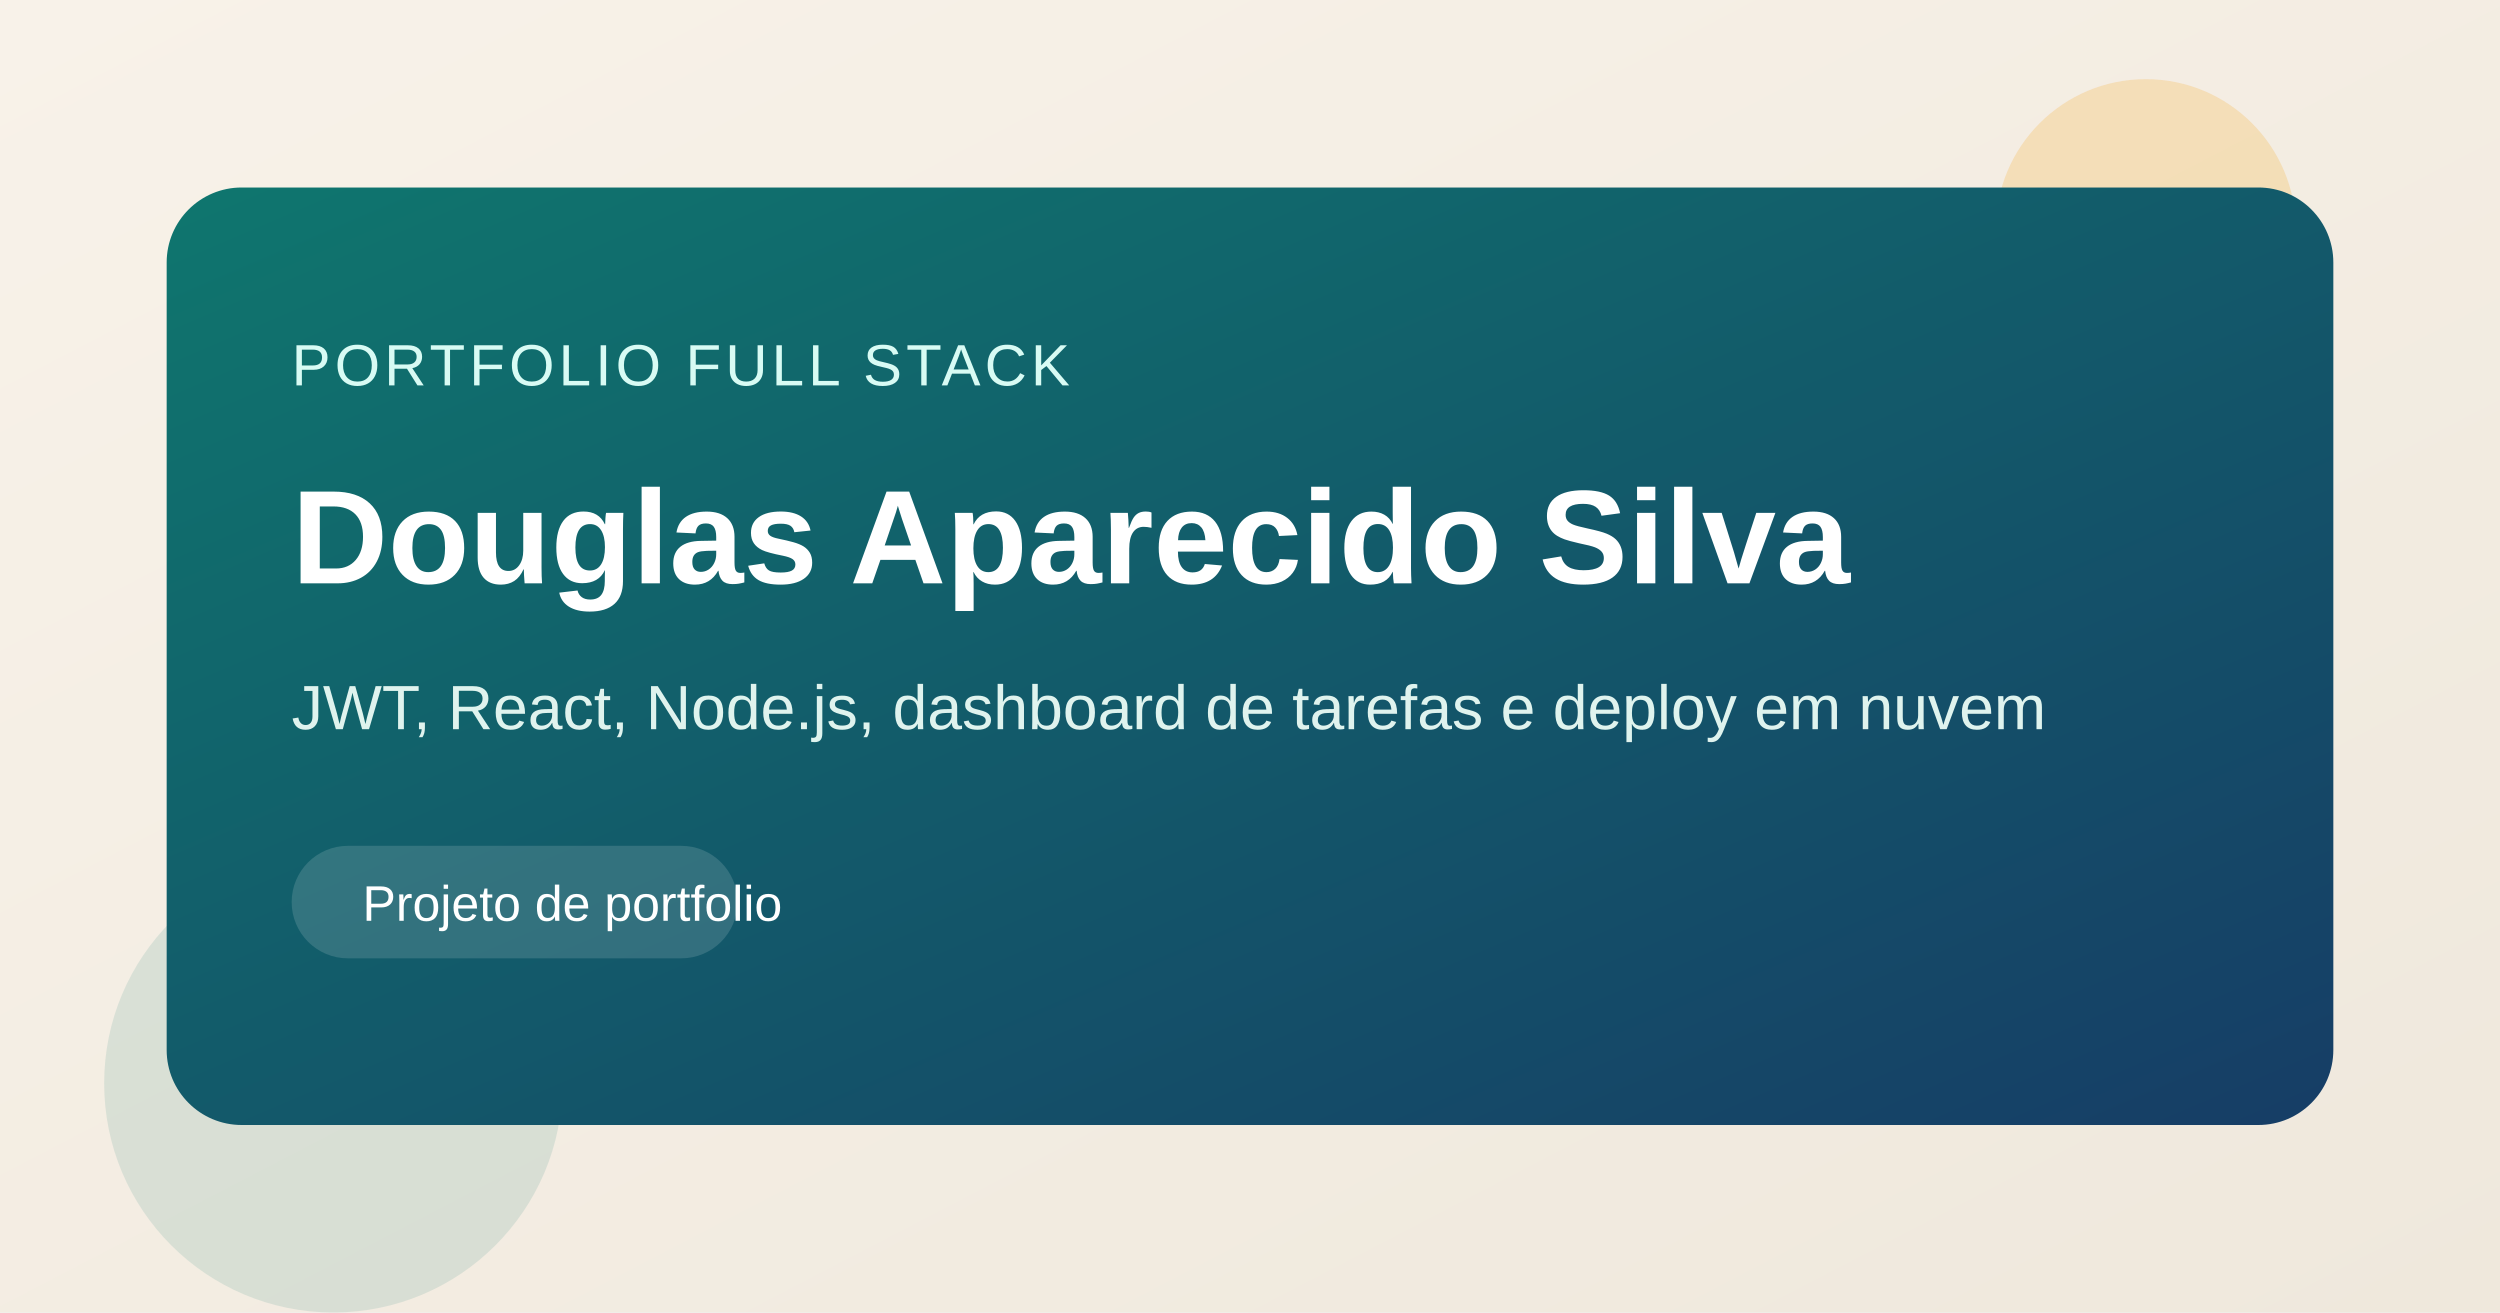
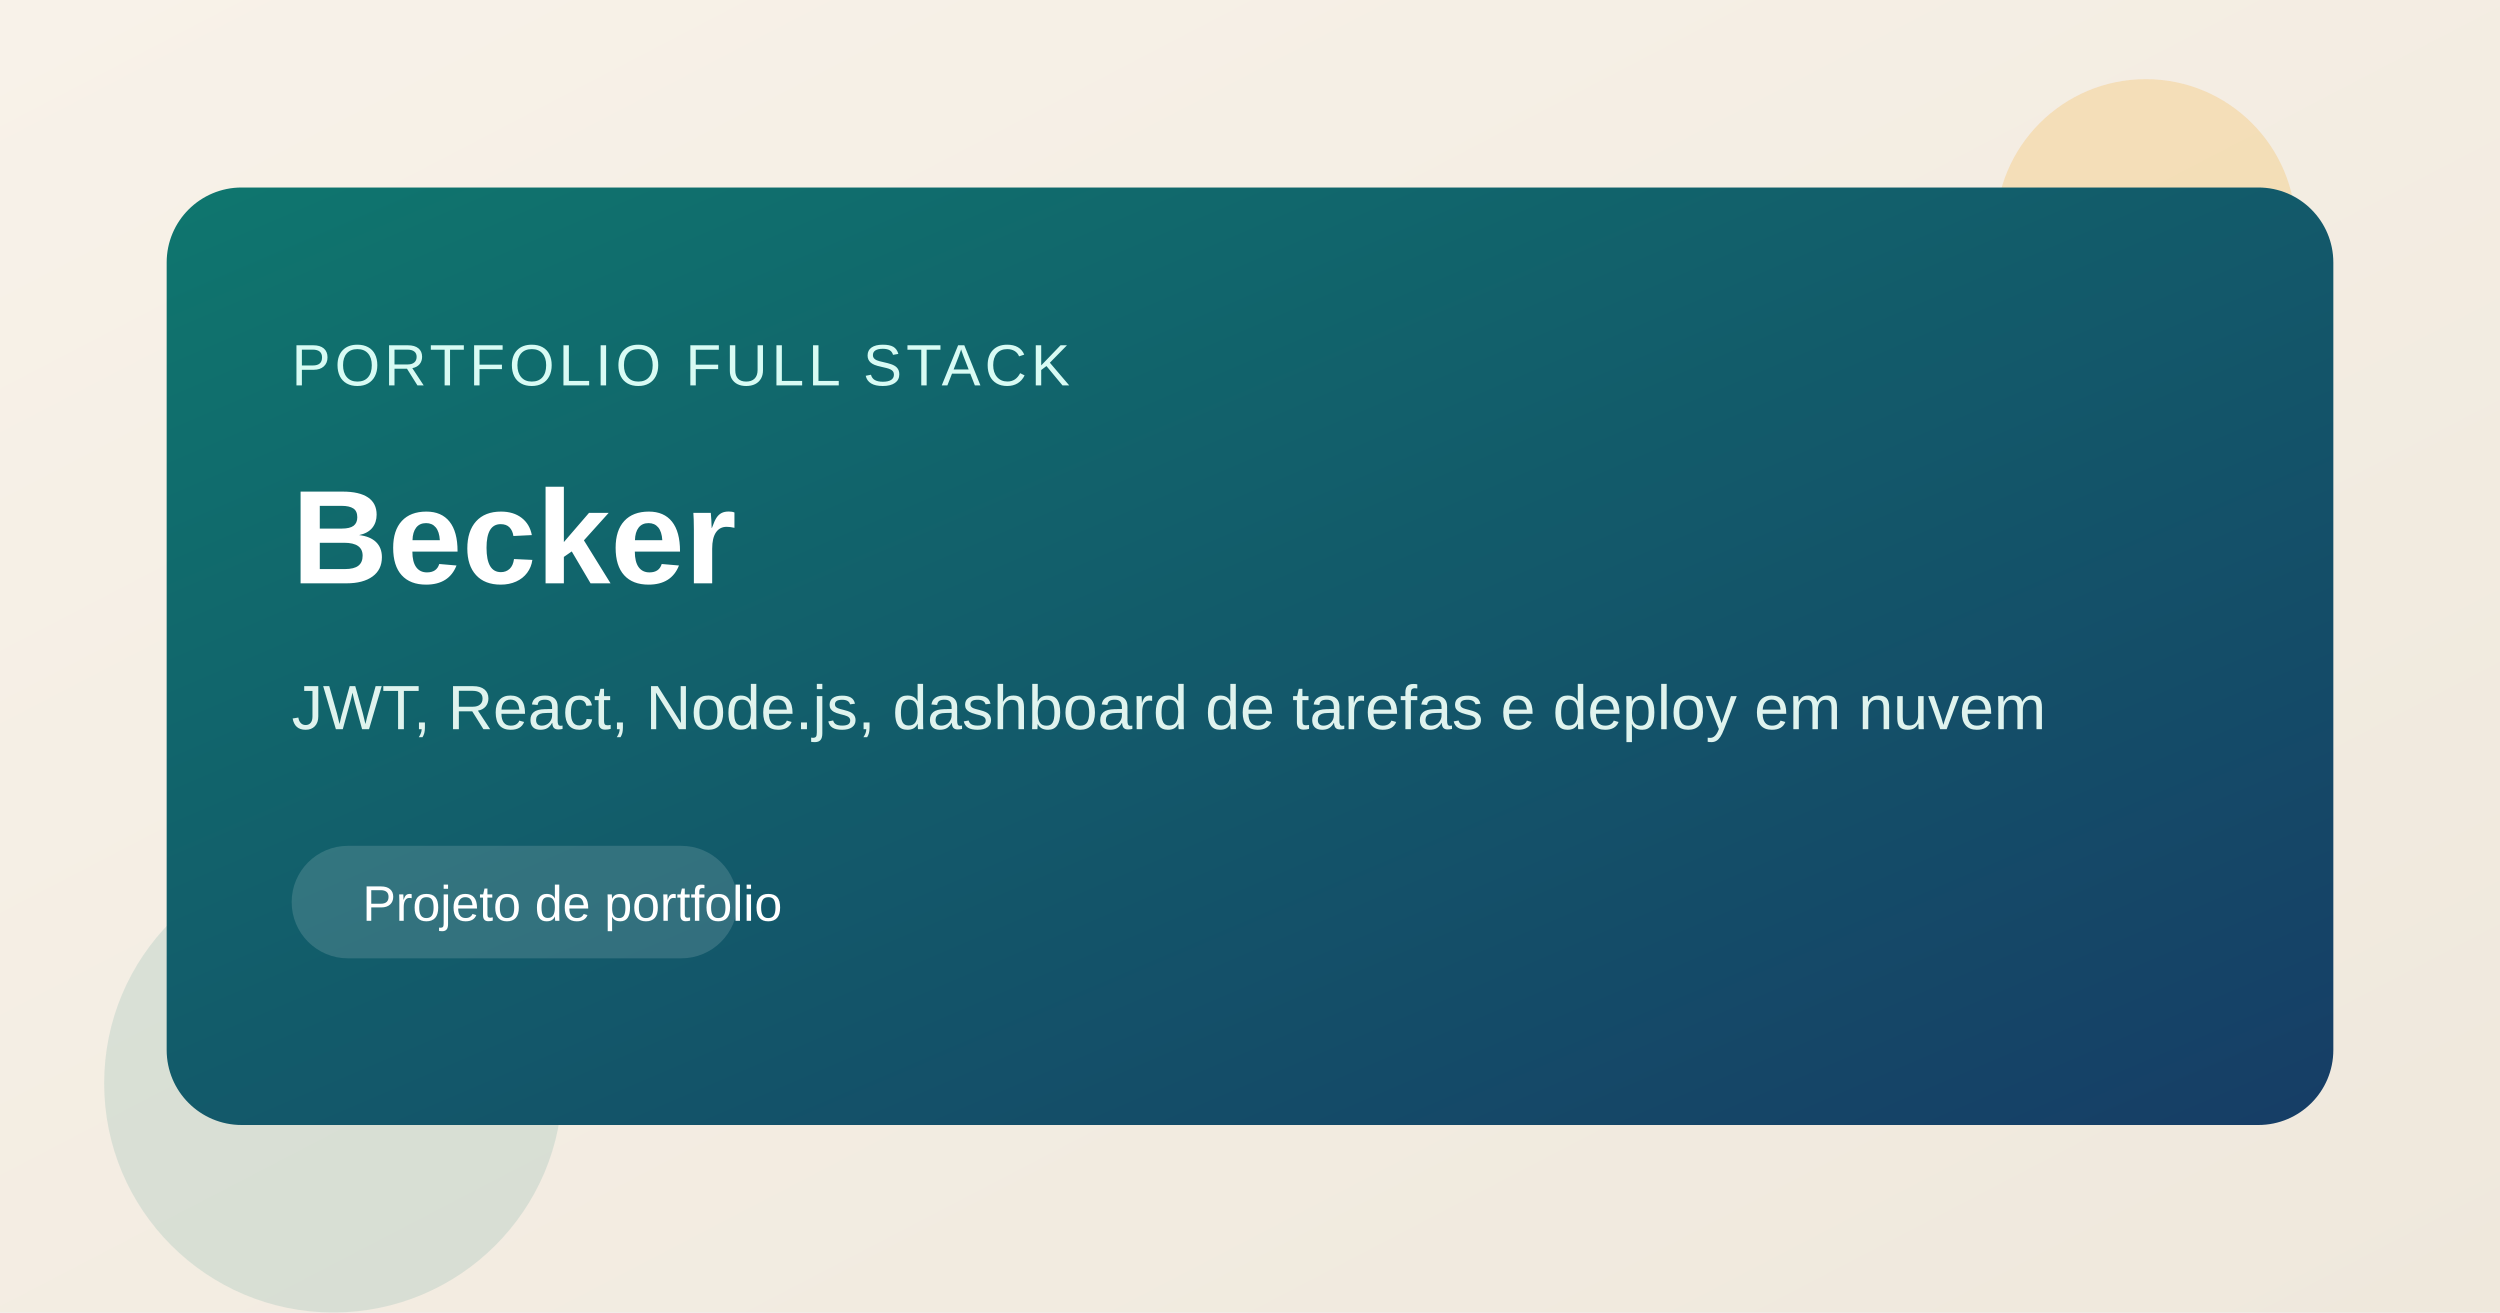
<svg xmlns="http://www.w3.org/2000/svg" width="1200" height="630" viewBox="0 0 1200 630">
  <defs>
    <linearGradient id="bg" x1="0" y1="0" x2="1" y2="1">
      <stop offset="0%" stop-color="#f8f2e9" />
      <stop offset="100%" stop-color="#efe8dc" />
    </linearGradient>
    <linearGradient id="card" x1="0" y1="0" x2="1" y2="1">
      <stop offset="0%" stop-color="#0f766e" />
      <stop offset="100%" stop-color="#163d66" />
    </linearGradient>
  </defs>
  <rect width="1200" height="630" fill="url(#bg)" />
  <circle cx="1030" cy="110" r="72" fill="#f59e0b" opacity="0.2" />
  <circle cx="160" cy="520" r="110" fill="#0f766e" opacity="0.12" />
  <rect x="80" y="90" width="1040" height="450" rx="36" fill="url(#card)" />
  <text x="140" y="185" fill="#d8fbf4" font-size="28" font-family="Arial, sans-serif" letter-spacing="2">PORTFOLIO FULL STACK</text>
-   <text x="140" y="280" fill="#ffffff" font-size="64" font-family="Arial, sans-serif" font-weight="700">Douglas Aparecido Silva</text>
+   <text x="140" y="280" fill="#ffffff" font-size="64" font-family="Arial, sans-serif" font-weight="700">Becker</text>
  <text x="140" y="350" fill="#dff3ee" font-size="30" font-family="Arial, sans-serif">JWT, React, Node.js, dashboard de tarefas e deploy em nuvem</text>
  <rect x="140" y="406" width="214" height="54" rx="27" fill="#ffffff" opacity="0.14" />
  <text x="174" y="442" fill="#ffffff" font-size="24" font-family="Arial, sans-serif">Projeto de portfolio</text>
</svg>
